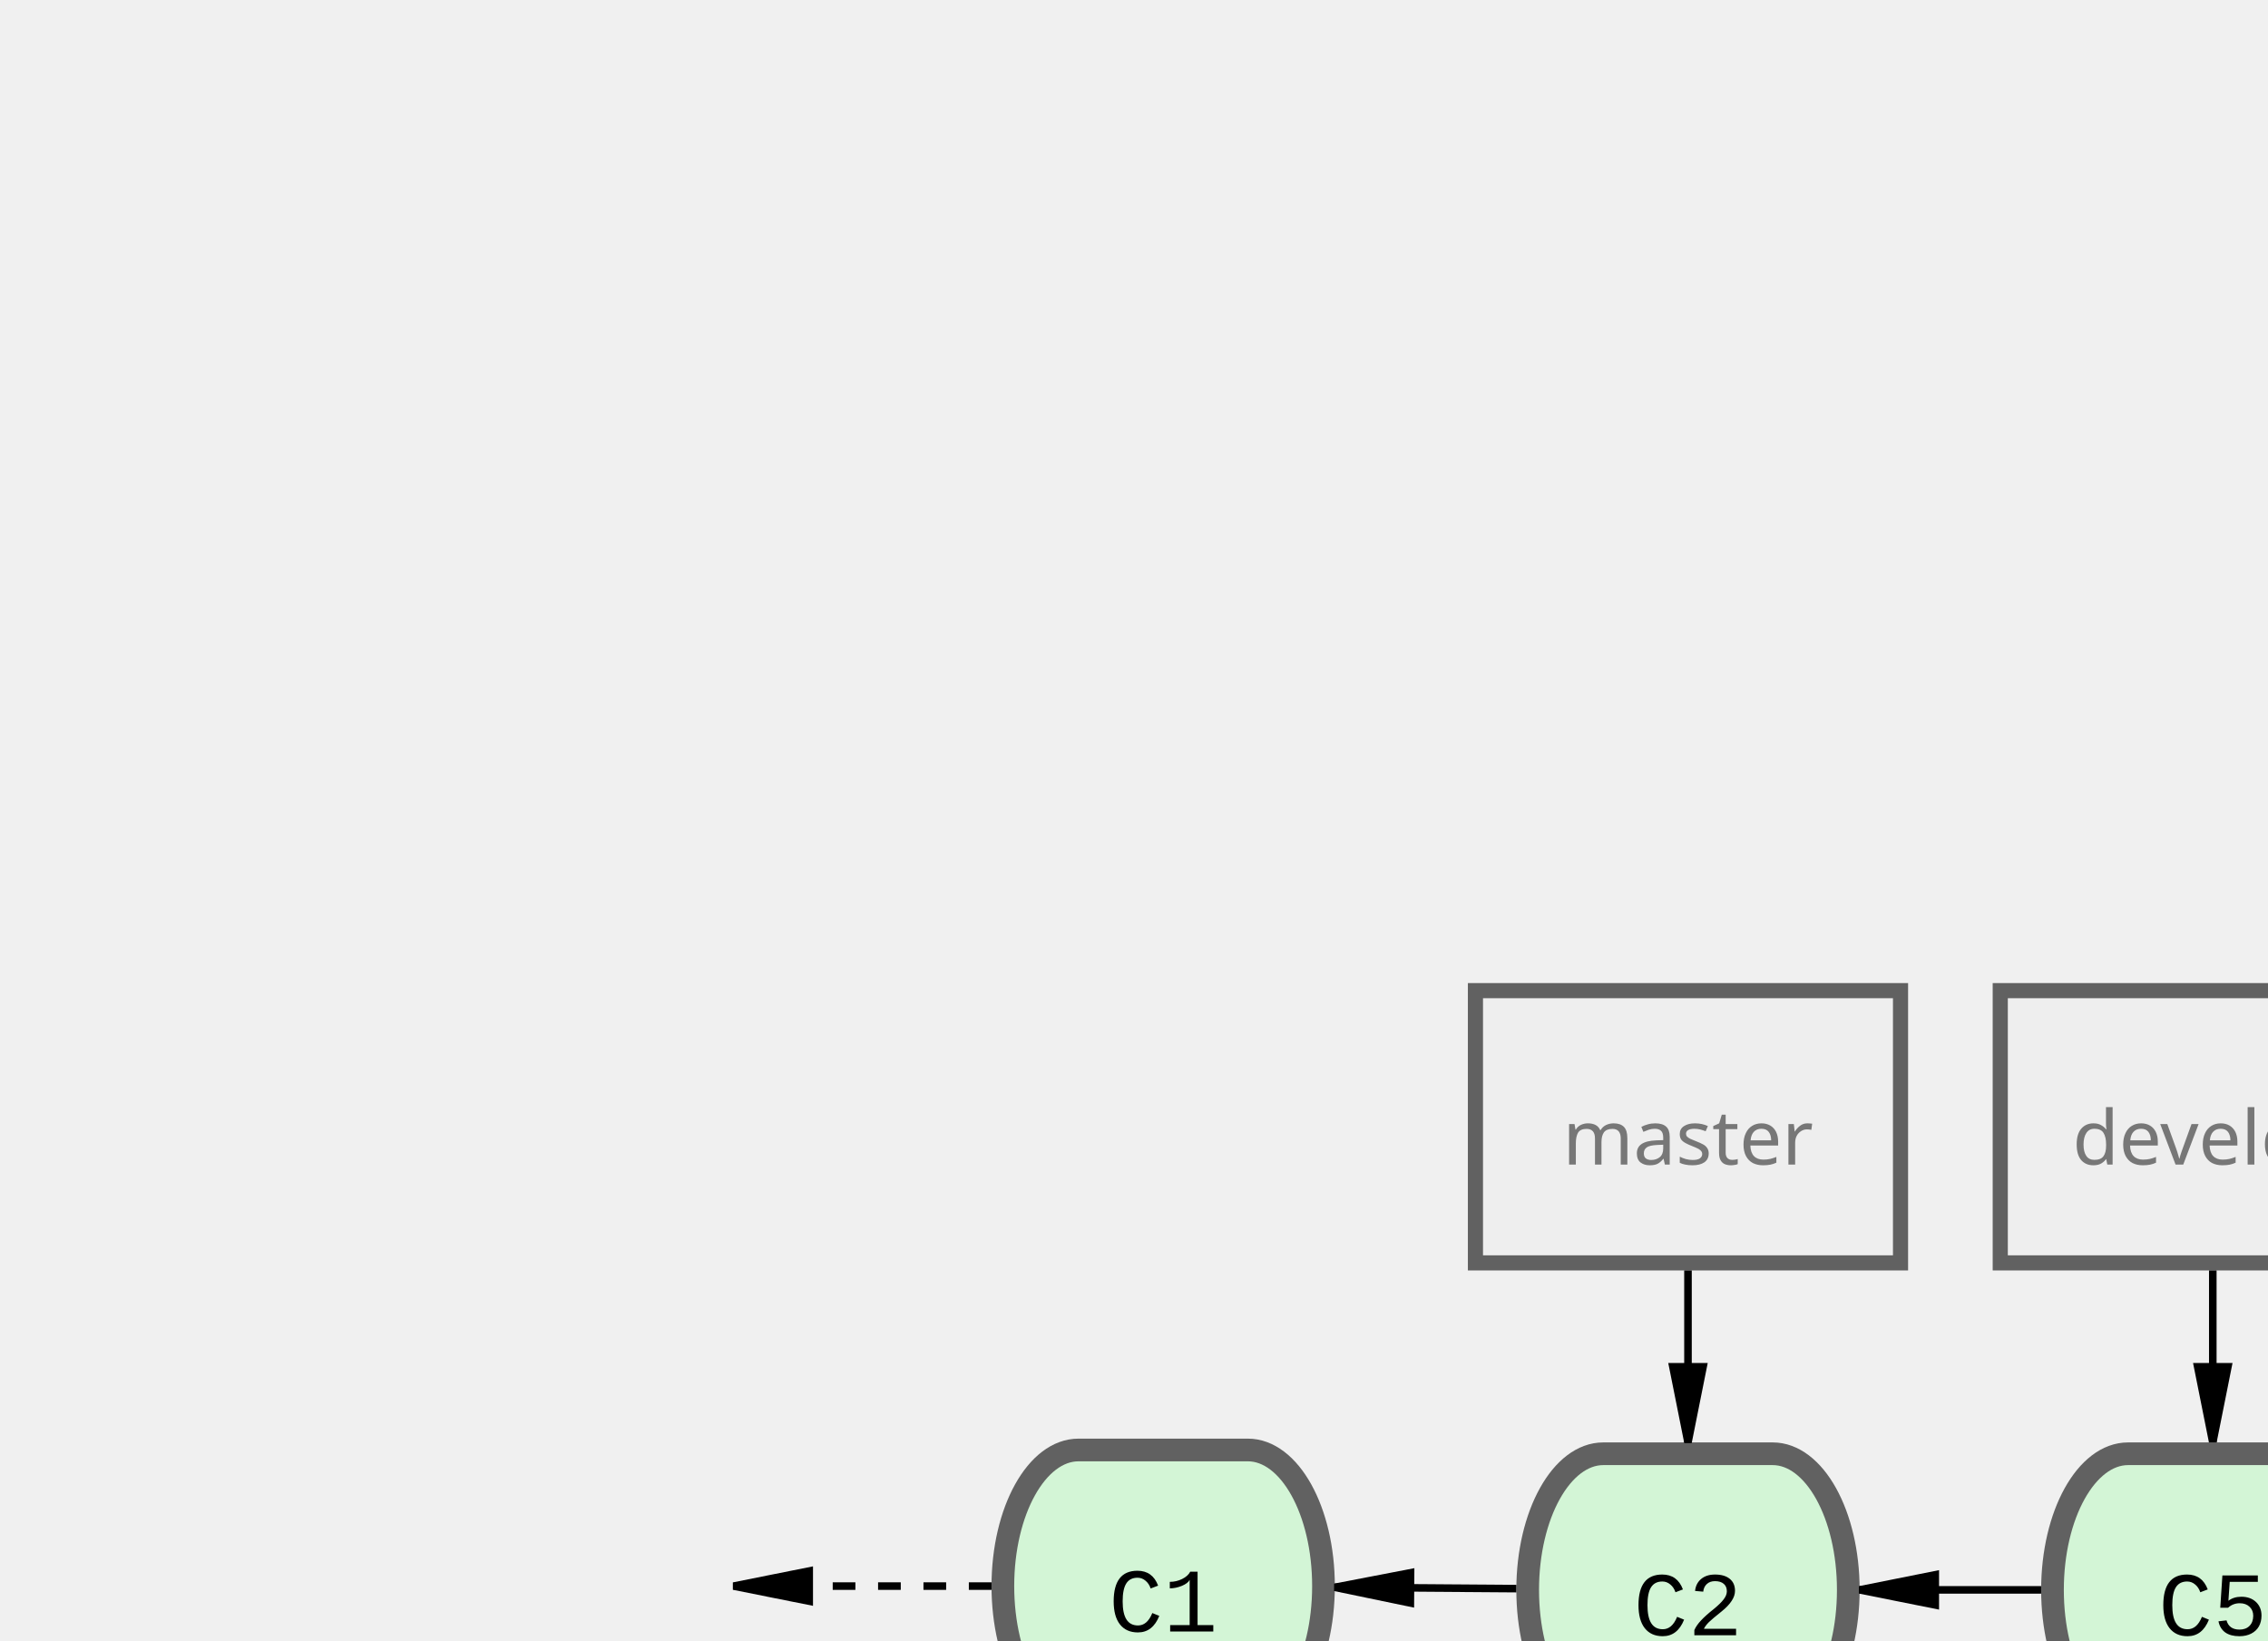
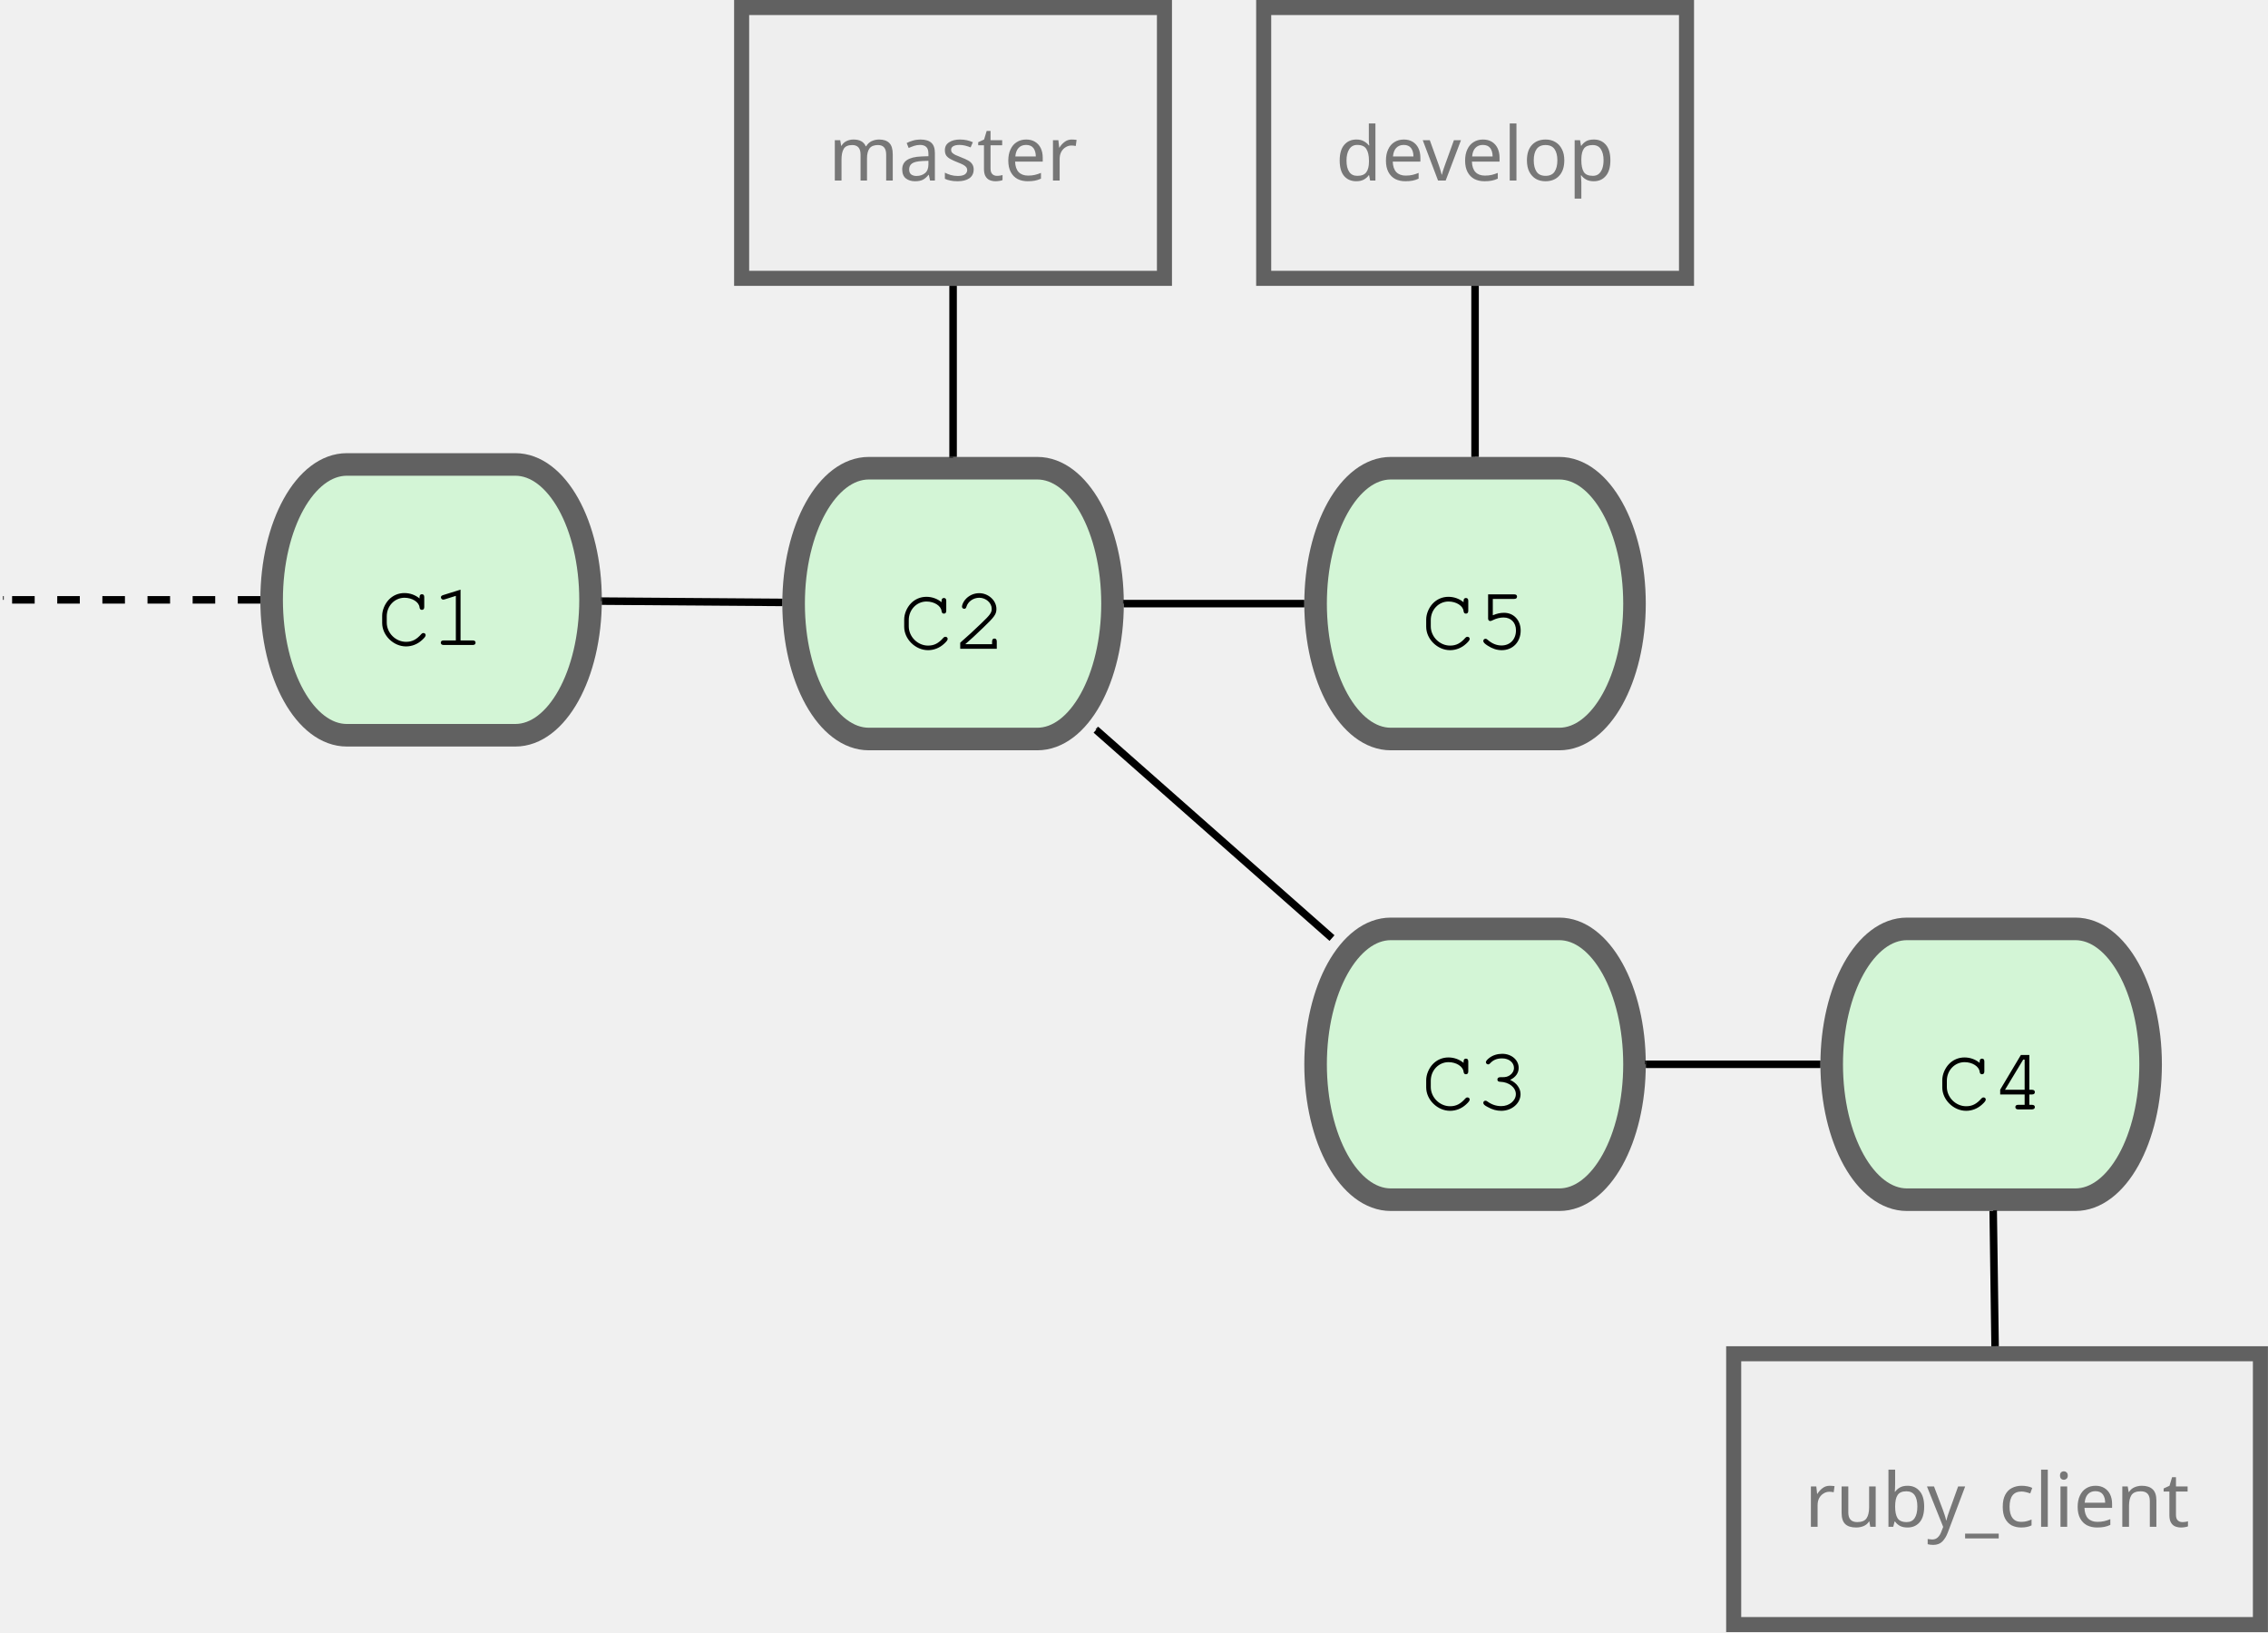
- <svg xmlns="http://www.w3.org/2000/svg">
+ <svg xmlns="http://www.w3.org/2000/svg" height="216.96" width="301.5" version="1.1">
  <defs>
-     <marker id="Arrow1Lend" orient="auto" refX="0.0" refY="0.0" style="overflow:visible;">
-       <path d="M -10,0.0 L -10.0,-2.0 L 0.0,0.0 L -10.0,2.0 z " id="path3666" style="fill-rule:evenodd;stroke:#000000;stroke-width:1.0px;marker-start:none;" />
+     <marker id="Arrow1Lend" refY="0" refX="0" orient="auto">
+       <path style="marker-start:none;" d="m-10,0,0-2,10,2-10,2z" fill-rule="evenodd" stroke="#000" stroke-width="1px" />
    </marker>
  </defs>
-   <g style="stroke:#000000;fill:#fff">
-     <rect height="36.0" id="1342" rx="10.003" ry="18.0" style="stroke:#616161;stroke-width:3px;fill:#d3f5d6" width="42.394" x="271.394" y="253.48" />
-     <text id="1342_text" style="fill:#000000;stroke:#000000;stroke-width:0px;font-family: Courier New;font-size:12px" x="271.394" y="253.48">
-       <tspan fill="#000000" font-family="Courier;" font-size="12.0px" id="1342_line1" stroke="#000000" text-align="center" text-anchor="middle" x="292.591" y="277.48">
- 				C3
- 			</tspan>
+   <g transform="translate(-96.5,-130)">
+     <rect rx="10.003" ry="18" height="36" width="42.394" stroke="#616161" y="253.48" x="271.39" stroke-width="3px" fill="#d3f5d6" />
+     <text font-family="Courier New" font-size="12px" stroke="#000000" y="253.48" x="271.394" stroke-width="0px" fill="#000000">
+       <tspan font-size="12px" fill="#000000" style="text-anchor:middle;text-align:center;" stroke="#000000" y="277.48" x="292.591" font-family="'Courier" text-align="center">C3</tspan>
    </text>
-     <rect height="36.0" id="1343" rx="10.003" ry="18.0" style="stroke:#616161;stroke-width:3px;fill:#d3f5d6" width="42.394" x="202.0" y="192.24" />
-     <text id="1343_text" style="fill:#000000;stroke:#000000;stroke-width:0px;font-family: Courier New;font-size:12px" x="202.0" y="192.24">
-       <tspan fill="#000000" font-family="Courier;" font-size="12.0px" id="1343_line1" stroke="#000000" text-align="center" text-anchor="middle" x="223.197" y="216.24">
- 				C2
- 			</tspan>
+     <rect rx="10.003" ry="18" height="36" width="42.394" stroke="#616161" y="192.24" x="202" stroke-width="3px" fill="#d3f5d6" />
+     <text font-family="Courier New" font-size="12px" stroke="#000000" y="192.24" x="202" stroke-width="0px" fill="#000000">
+       <tspan font-size="12px" fill="#000000" style="text-anchor:middle;text-align:center;" stroke="#000000" y="216.24" x="223.197" font-family="'Courier" text-align="center">C2</tspan>
    </text>
-     <rect height="36.0" id="1344" rx="10.003" ry="18.0" style="stroke:#616161;stroke-width:3px;fill:#d3f5d6" width="42.394" x="132.606" y="191.74" />
-     <text id="1344_text" style="fill:#000000;stroke:#000000;stroke-width:0px;font-family: Courier New;font-size:12px" x="132.606" y="191.74">
-       <tspan fill="#000000" font-family="Courier;" font-size="12.0px" id="1344_line1" stroke="#000000" text-align="center" text-anchor="middle" x="153.803" y="215.74">
- 				C1
- 			</tspan>
+     <rect rx="10.003" ry="18" height="36" width="42.394" stroke="#616161" y="191.74" x="132.61" stroke-width="3px" fill="#d3f5d6" />
+     <text font-family="Courier New" font-size="12px" stroke="#000000" y="191.74" x="132.606" stroke-width="0px" fill="#000000">
+       <tspan font-size="12px" fill="#000000" style="text-anchor:middle;text-align:center;" stroke="#000000" y="215.74" x="153.803" font-family="'Courier" text-align="center">C1</tspan>
    </text>
-     <rect height="36.0" id="1345" rx="10.003" ry="18.0" style="stroke:#616161;stroke-width:3px;fill:#d3f5d6" width="42.394" x="340.0" y="253.48" />
-     <text id="1345_text" style="fill:#000000;stroke:#000000;stroke-width:0px;font-family: Courier New;font-size:12px" x="340.0" y="253.48">
-       <tspan fill="#000000" font-family="Courier;" font-size="12.0px" id="1345_line1" stroke="#000000" text-align="center" text-anchor="middle" x="361.197" y="277.48">
- 				C4
- 			</tspan>
+     <rect rx="10.003" ry="18" height="36" width="42.394" stroke="#616161" y="253.48" x="340" stroke-width="3px" fill="#d3f5d6" />
+     <text font-family="Courier New" font-size="12px" stroke="#000000" y="253.48" x="340" stroke-width="0px" fill="#000000">
+       <tspan font-size="12px" fill="#000000" style="text-anchor:middle;text-align:center;" stroke="#000000" y="277.48" x="361.197" font-family="'Courier" text-align="center">C4</tspan>
    </text>
-     <path d="M 338.5,271.48 L 315.288,271.48" id="1346" style="marker-start:none;stroke:#000000;marker-end:url(#Arrow1Lend);fill:none" />
-     <path d="M 273.574,254.698 L 242.214,227.022" id="1347" style="marker-start:none;stroke:#000000;marker-end:url(#Arrow1Lend);fill:none" />
-     <path d="M 200.5,210.076 L 176.5,209.904" id="1348" style="marker-start:none;stroke:#000000;marker-end:url(#Arrow1Lend);fill:none" />
-     <path d="M 131.106,209.74 L 97.0,209.74" id="1349" style="marker-start:none;stroke:#000000;marker-end:url(#Arrow1Lend);stroke-dasharray:3 3;fill:none" />
-     <rect height="36.0" id="1350" style="stroke:#616161;stroke-width:2px;fill:#eeeeee" width="70.022" x="326.974" y="309.96" />
-     <text id="1350_text" style="fill:#cccccc;stroke:#cccccc;stroke-width:0px;font-family: Luxi Sans;font-size:10px" x="326.974" y="309.96">
-       <tspan fill="#777777" font-family="LucidaGrande;" font-size="10.0px" id="1350_line1" stroke="#777777" text-align="center" text-anchor="middle" x="361.985" y="332.96">
- 				ruby_client
- 			</tspan>
+     <path style="marker-start:none;marker-end:url(#Arrow1Lend);" fill="none" d="m338.5,271.48-23.212,0" stroke="#000" />
+     <path style="marker-start:none;marker-end:url(#Arrow1Lend);" fill="none" d="m273.57,254.7-31.36-27.676" stroke="#000" />
+     <path style="marker-start:none;marker-end:url(#Arrow1Lend);" fill="none" d="m200.5,210.08-24-0.172" stroke="#000" />
+     <path style="marker-end:url(#Arrow1Lend);marker-start:none;" d="M131.11,209.74,97,209.74" stroke="#000" stroke-dasharray="3, 3" fill="none" />
+     <rect height="36" width="70.022" stroke="#616161" y="309.96" x="326.97" stroke-width="2px" fill="#EEE" />
+     <text font-family="Luxi Sans" font-size="10px" stroke="#cccccc" y="309.96" x="326.974" stroke-width="0px" fill="#cccccc">
+       <tspan font-size="10px" fill="#777777" style="text-anchor:middle;text-align:center;" stroke="#777777" y="332.96" x="361.985" font-family="'LucidaGrande" text-align="center">ruby_client</tspan>
    </text>
-     <path d="M 361.72,308.96 L 361.469,290.98" id="1351" style="marker-start:none;stroke:#000000;marker-end:url(#Arrow1Lend);fill:none" />
-     <rect height="36.0" id="1352" style="stroke:#616161;stroke-width:2px;fill:#eeeeee" width="56.208" x="264.487" y="131.0" />
-     <text id="1352_text" style="fill:#cccccc;stroke:#cccccc;stroke-width:0px;font-family: Luxi Sans;font-size:10px" x="264.487" y="131.0">
-       <tspan fill="#777777" font-family="LucidaGrande;" font-size="10.0px" id="1352_line1" stroke="#777777" text-align="center" text-anchor="middle" x="292.591" y="154.0">
- 				develop
- 			</tspan>
+     <path style="marker-start:none;marker-end:url(#Arrow1Lend);" fill="none" d="m361.72,308.96-0.251-17.98" stroke="#000" />
+     <rect height="36" width="56.208" stroke="#616161" y="131" x="264.49" stroke-width="2px" fill="#EEE" />
+     <text font-family="Luxi Sans" font-size="10px" stroke="#cccccc" y="131" x="264.487" stroke-width="0px" fill="#cccccc">
+       <tspan font-size="10px" fill="#777777" style="text-anchor:middle;text-align:center;" stroke="#777777" y="154" x="292.591" font-family="'LucidaGrande" text-align="center">develop</tspan>
    </text>
-     <path d="M 292.591,168.0 L 292.591,190.74" id="1353" style="marker-start:none;stroke:#000000;marker-end:url(#Arrow1Lend);fill:none" />
-     <rect height="36.0" id="1354" rx="10.003" ry="18.0" style="stroke:#616161;stroke-width:3px;fill:#d3f5d6" width="42.394" x="271.394" y="192.24" />
-     <text id="1354_text" style="fill:#000000;stroke:#000000;stroke-width:0px;font-family: Courier New;font-size:12px" x="271.394" y="192.24">
-       <tspan fill="#000000" font-family="Courier;" font-size="12.0px" id="1354_line1" stroke="#000000" text-align="center" text-anchor="middle" x="292.591" y="216.24">
- 				C5
- 			</tspan>
+     <path style="marker-start:none;marker-end:url(#Arrow1Lend);" fill="none" d="m292.59,168,0,22.74" stroke="#000" />
+     <rect rx="10.003" ry="18" height="36" width="42.394" stroke="#616161" y="192.24" x="271.39" stroke-width="3px" fill="#d3f5d6" />
+     <text font-family="Courier New" font-size="12px" stroke="#000000" y="192.24" x="271.394" stroke-width="0px" fill="#000000">
+       <tspan font-size="12px" fill="#000000" style="text-anchor:middle;text-align:center;" stroke="#000000" y="216.24" x="292.591" font-family="'Courier" text-align="center">C5</tspan>
    </text>
-     <path d="M 269.894,210.24 L 245.894,210.24" id="1355" style="marker-start:none;stroke:#000000;marker-end:url(#Arrow1Lend);fill:none" />
-     <rect height="36.0" id="1371" style="stroke:#616161;stroke-width:2px;fill:#eeeeee" width="56.208" x="195.093" y="131.0" />
-     <text id="1371_text" style="fill:#cccccc;stroke:#cccccc;stroke-width:0px;font-family: Luxi Sans;font-size:10px" x="195.093" y="131.0">
-       <tspan fill="#777777" font-family="LucidaGrande;" font-size="10.0px" id="1371_line1" stroke="#777777" text-align="center" text-anchor="middle" x="223.197" y="154.0">
- 				master
- 			</tspan>
+     <path style="marker-start:none;marker-end:url(#Arrow1Lend);" fill="none" d="m269.89,210.24-24,0" stroke="#000" />
+     <rect height="36" width="56.208" stroke="#616161" y="131" x="195.09" stroke-width="2px" fill="#EEE" />
+     <text font-family="Luxi Sans" font-size="10px" stroke="#cccccc" y="131" x="195.093" stroke-width="0px" fill="#cccccc">
+       <tspan font-size="10px" fill="#777777" style="text-anchor:middle;text-align:center;" stroke="#777777" y="154" x="223.197" font-family="'LucidaGrande" text-align="center">master</tspan>
    </text>
-     <path d="M 223.197,168.0 L 223.197,190.74" id="1372" style="marker-start:none;stroke:#000000;marker-end:url(#Arrow1Lend);fill:none" />
+     <path style="marker-start:none;marker-end:url(#Arrow1Lend);" fill="none" d="m223.2,168,0,22.74" stroke="#000" />
  </g>
</svg>
